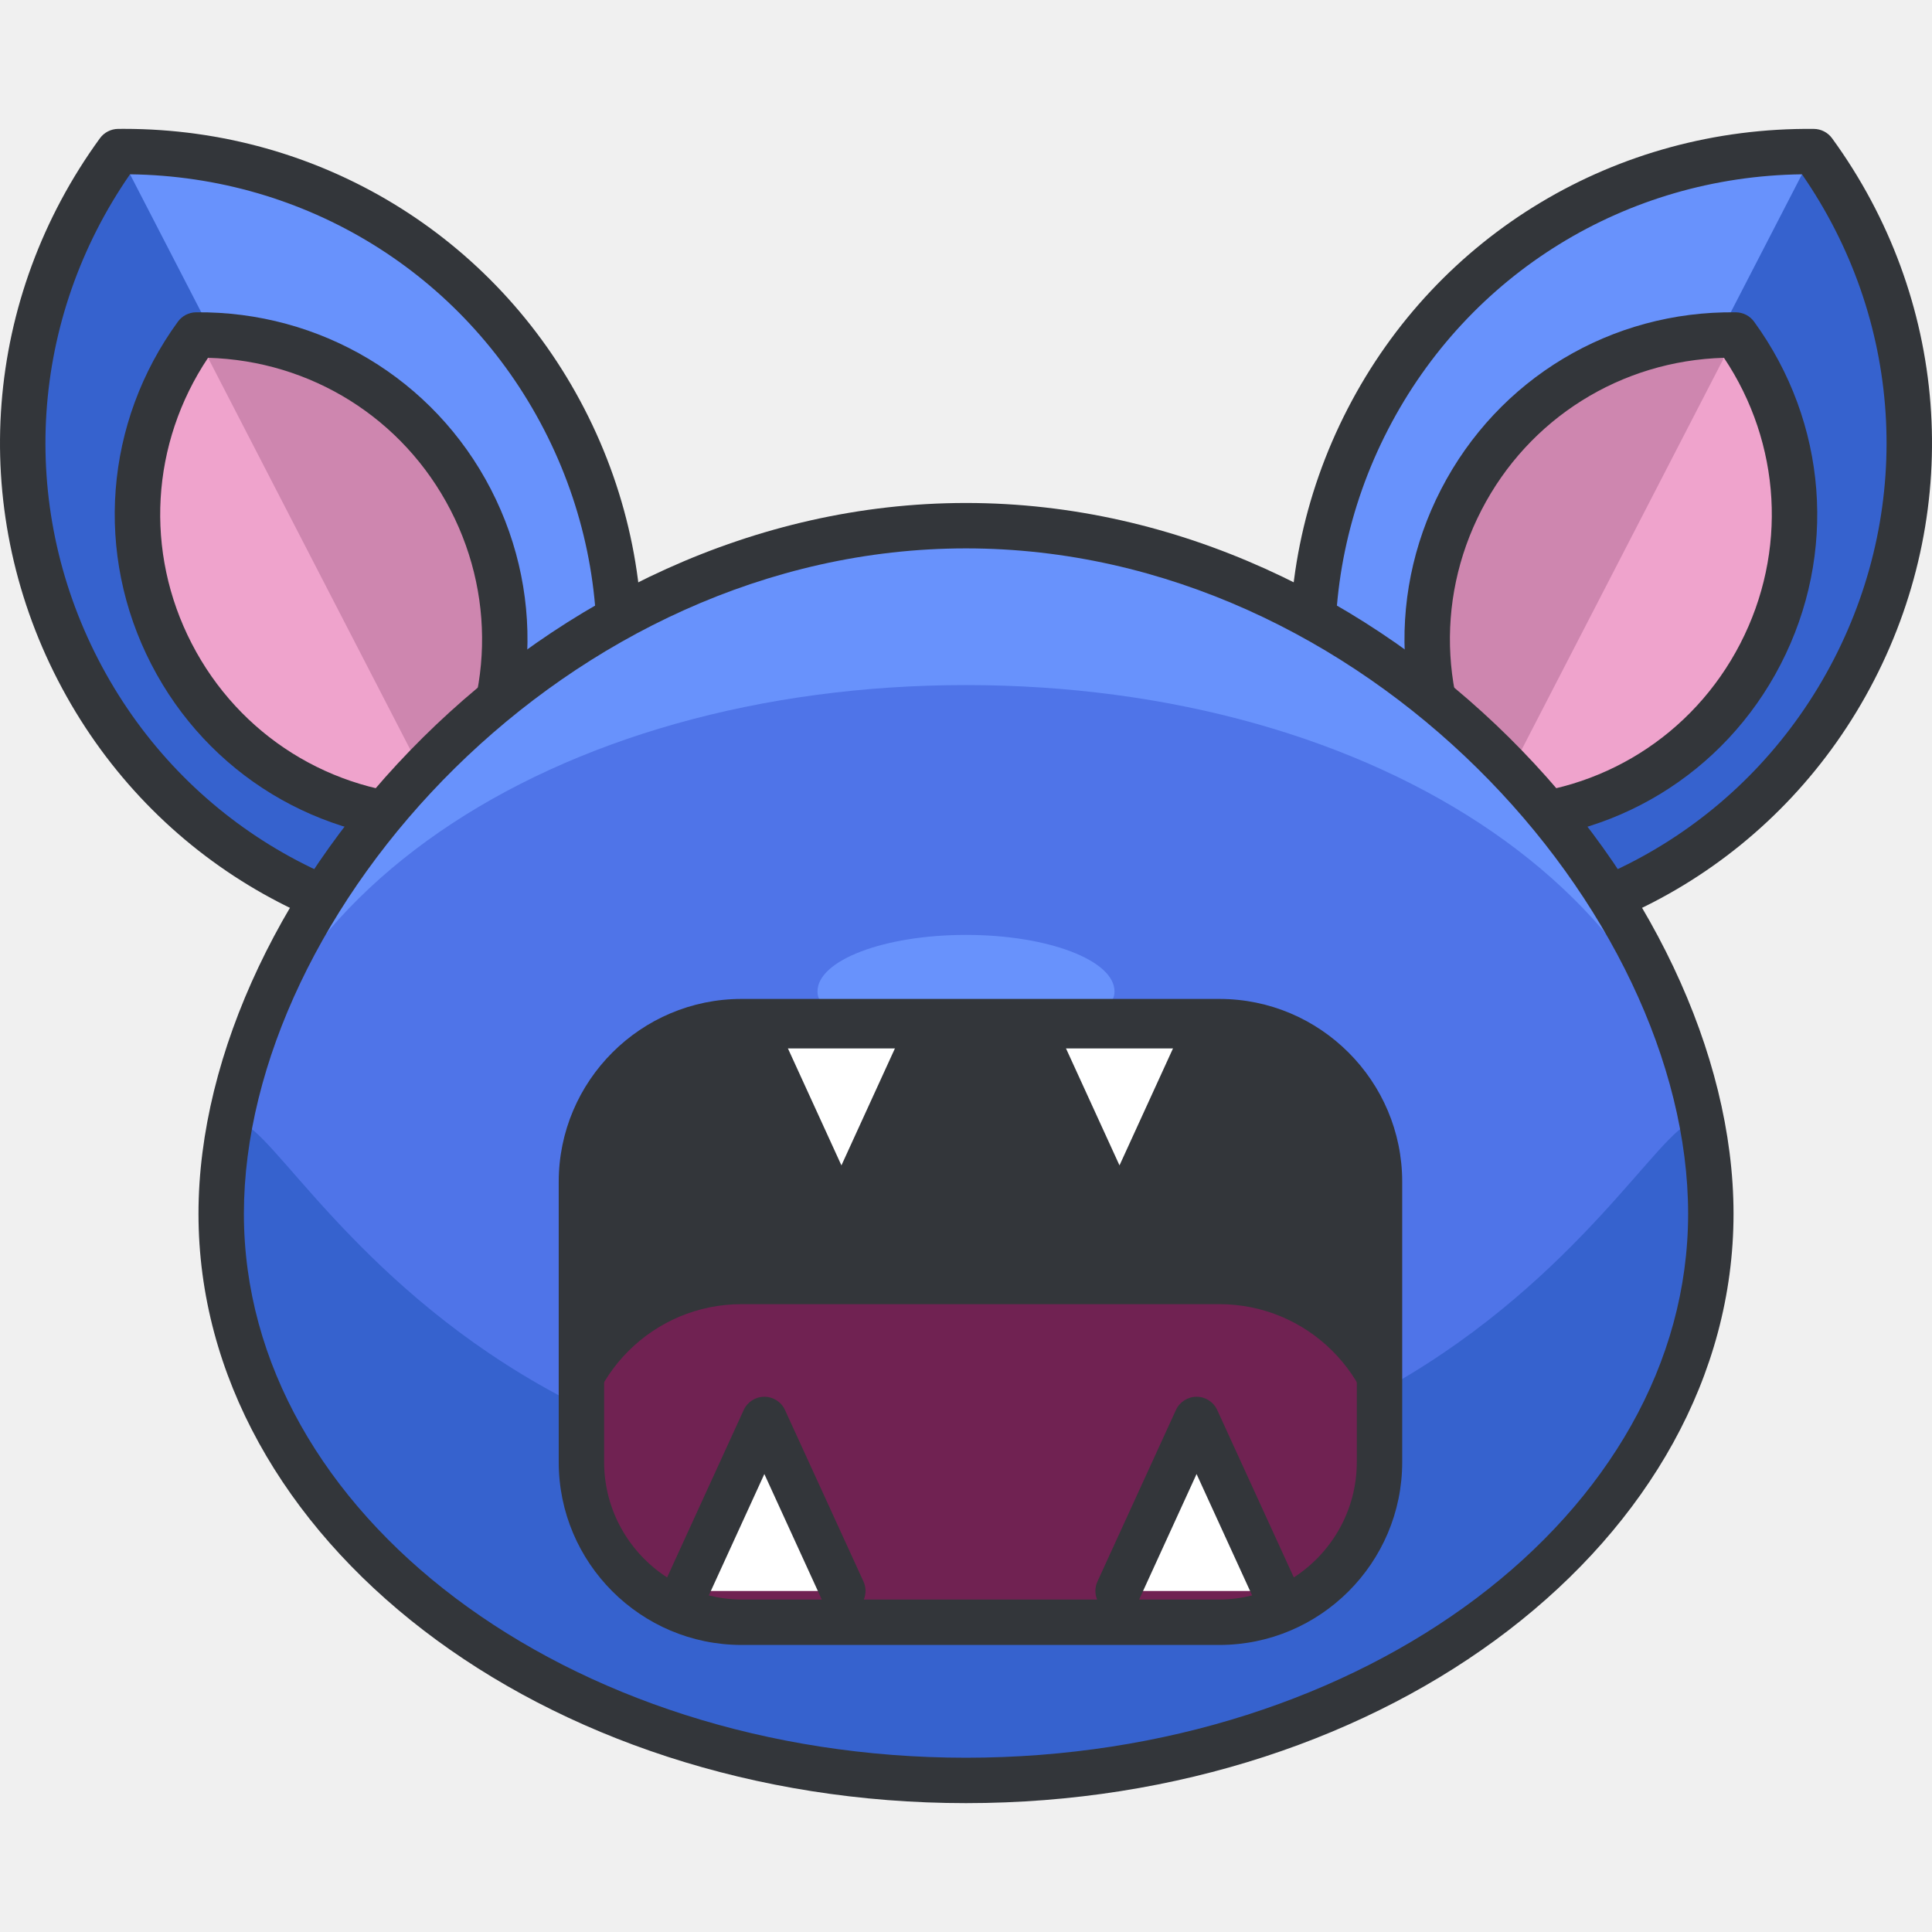
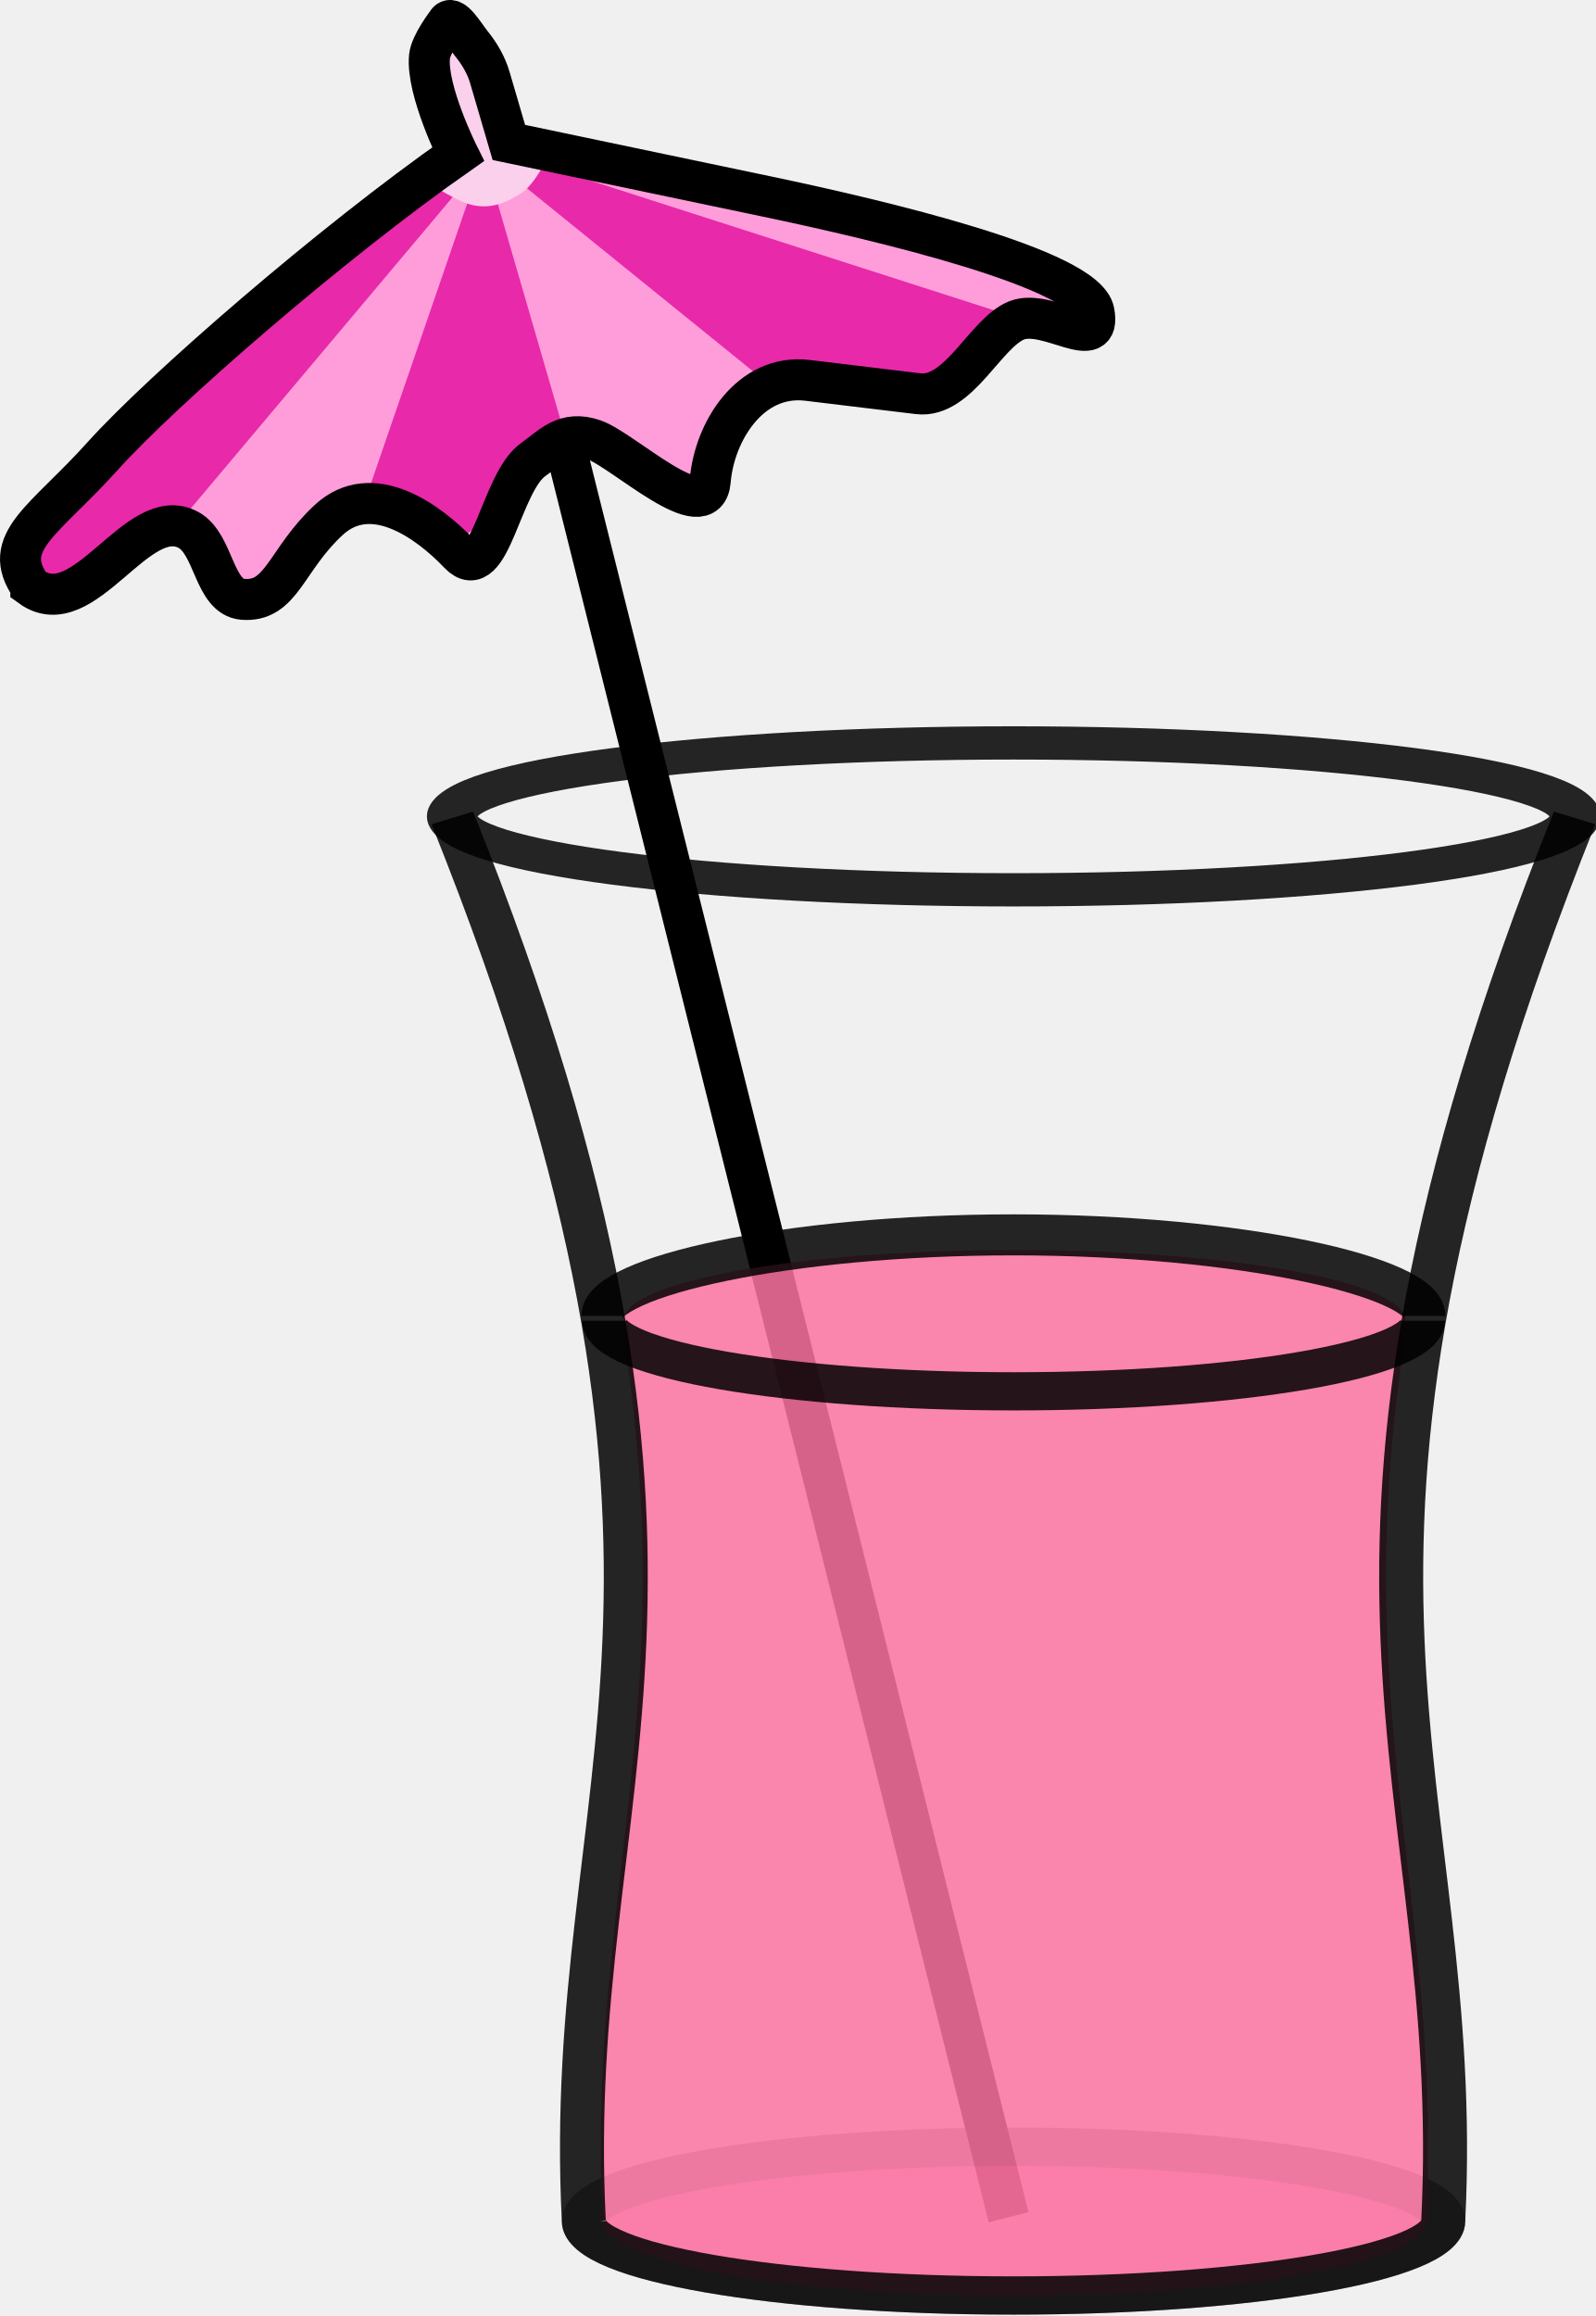
- <svg xmlns="http://www.w3.org/2000/svg" version="1.1" id="Layer_1" x="0px" y="0px" viewBox="0 0 127.645 127.645" style="enable-background:new 0 0 127.645 127.645;" xml:space="preserve">
-   <g>
-     <g>
-       <g>
-         <g>
-           <g>
-             <path style="fill:#3662CE;" d="M119.829,10.016c7.048,9.68,8.524,22.881,2.655,34.246       c-5.867,11.371-17.48,17.811-29.457,17.678c-7.047-9.684-8.523-22.881-2.654-34.25C96.24,16.323,107.852,9.881,119.829,10.016z       " />
-           </g>
-           <g>
-             <path style="fill:#6892FC;" d="M93.027,61.94c-7.047-9.684-8.523-22.881-2.654-34.25c5.867-11.367,17.479-17.809,29.456-17.674       " />
-           </g>
-           <g>
-             <path style="fill:#33363A;" d="M93.402,63.442c-0.131,0-0.261-0.001-0.392-0.002c-0.474-0.005-0.917-0.234-1.196-0.617       c-7.674-10.545-8.736-24.271-2.774-35.821c5.962-11.549,17.764-18.617,30.806-18.485c0.474,0.006,0.917,0.234,1.196,0.617       c7.676,10.543,8.739,24.268,2.775,35.817C117.917,56.383,106.289,63.442,93.402,63.442z M119.054,11.516       c-11.598,0.143-22.026,6.551-27.349,16.862c-5.323,10.312-4.507,22.525,2.096,32.062c11.6-0.145,22.029-6.555,27.35-16.865       C126.476,33.263,125.659,21.05,119.054,11.516z" />
-           </g>
-         </g>
-         <g>
-           <g>
-             <path style="fill:#EFA3CC;" d="M114.677,22.133c4.336,5.957,5.246,14.082,1.633,21.078       c-3.61,6.998-10.758,10.965-18.131,10.881c-4.336-5.959-5.246-14.084-1.633-21.08       C100.157,26.014,107.304,22.049,114.677,22.133z" />
-           </g>
-           <g>
-             <path style="fill:#CE86AF;" d="M98.179,54.092c-4.336-5.959-5.246-14.084-1.633-21.08c3.61-6.998,10.758-10.963,18.131-10.879" />
-           </g>
-           <g>
-             <path style="fill:#33363A;" d="M98.416,55.593c-0.085,0-0.169,0-0.254-0.001c-0.475-0.006-0.918-0.234-1.196-0.617       c-4.853-6.669-5.524-15.349-1.753-22.651c3.769-7.305,11.229-11.798,19.48-11.69c0.475,0.006,0.917,0.234,1.196,0.617       c4.853,6.668,5.524,15.346,1.753,22.649C113.913,51.13,106.562,55.593,98.416,55.593z M113.9,23.639       c-6.802,0.192-12.892,3.995-16.021,10.061c-3.132,6.063-2.704,13.23,1.077,18.887c6.802-0.192,12.891-3.996,16.021-10.063       C118.109,36.46,117.682,29.293,113.9,23.639z" />
-           </g>
-         </g>
-       </g>
-       <g>
-         <g>
-           <g>
-             <path style="fill:#3662CE;" d="M7.816,10.016c-7.047,9.68-8.524,22.881-2.655,34.246c5.867,11.371,17.48,17.811,29.458,17.678       c7.047-9.684,8.523-22.881,2.654-34.25C31.405,16.323,19.793,9.881,7.816,10.016z" />
-           </g>
-           <g>
-             <path style="fill:#6892FC;" d="M34.619,61.94c7.047-9.684,8.523-22.881,2.654-34.25C31.405,16.323,19.793,9.881,7.816,10.016" />
-           </g>
-           <g>
-             <path style="fill:#33363A;" d="M34.244,63.442c-12.888,0-24.517-7.058-30.416-18.492C-2.135,33.401-1.072,19.676,6.603,9.133       C6.882,8.75,7.326,8.522,7.799,8.516c0.132-0.001,0.266-0.002,0.397-0.002c12.883,0,24.508,7.056,30.409,18.487       c5.962,11.551,4.898,25.276-2.774,35.821c-0.279,0.383-0.723,0.612-1.196,0.617C34.504,63.441,34.374,63.442,34.244,63.442z        M8.59,11.516C1.987,21.05,1.169,33.263,6.494,43.574c5.32,10.312,15.751,16.721,27.351,16.866       c6.602-9.536,7.419-21.75,2.096-32.062C30.618,18.068,20.186,11.66,8.59,11.516z" />
-           </g>
-         </g>
-         <g>
-           <g>
-             <path style="fill:#EFA3CC;" d="M12.968,22.133C8.63,28.09,7.722,36.215,11.335,43.211c3.609,6.998,10.758,10.965,18.129,10.881       c4.338-5.959,5.246-14.084,1.635-21.08C27.488,26.014,20.34,22.049,12.968,22.133z" />
-           </g>
-           <g>
-             <path style="fill:#CE86AF;" d="M29.464,54.092c4.338-5.959,5.246-14.084,1.635-21.08c-3.611-6.998-10.759-10.963-18.131-10.879       " />
-           </g>
-           <g>
-             <path style="fill:#33363A;" d="M29.227,55.593c-8.146,0-15.495-4.463-19.225-11.694C6.23,36.595,6.902,27.916,11.755,21.25       c0.279-0.383,0.723-0.611,1.196-0.617c8.2-0.079,15.71,4.386,19.48,11.691c3.771,7.305,3.098,15.983-1.755,22.65       c-0.279,0.383-0.723,0.611-1.195,0.617C29.397,55.593,29.311,55.593,29.227,55.593z M13.746,23.639       c-3.782,5.653-4.21,12.819-1.077,18.884c3.129,6.067,9.218,9.871,16.019,10.063c3.782-5.654,4.21-12.821,1.079-18.886       C26.636,27.635,20.546,23.831,13.746,23.639z" />
-           </g>
-         </g>
+ <svg xmlns="http://www.w3.org/2000/svg" id="svg2" viewBox="0 0 303.87 441.04" version="1.1">
+   <g id="layer1" transform="translate(-65.053 -245.86)">
+     <g id="g3845">
+       <path id="path3801" stroke="#000" stroke-width="7.812" fill="none" d="m257.14 668.08-93.71-374.29" />
+       <path id="path2830" opacity=".85" d="m427.29 564.46c0 11.716-47.714 21.213-106.57 21.213-58.858 0-106.57-9.498-106.57-21.213s47.714-21.213 106.57-21.213c58.858 0 106.57 9.498 106.57 21.213z" transform="matrix(1.0033 0 0 .65936 -63.683 29.14)" stroke="#000" stroke-width="9.605" fill="none" />
+       <path id="path2830-1" opacity=".35" d="m427.29 564.46c0 11.716-47.714 21.213-106.57 21.213-58.858 0-106.57-9.498-106.57-21.213s47.714-21.213 106.57-21.213c58.858 0 106.57 9.498 106.57 21.213z" transform="matrix(.76803 0 0 .66794 11.77 291.8)" stroke="#000" stroke-width="10.908" fill="#fb72a1" />
+       <path id="path2830-1-4-2" opacity=".85" fill="#fb72a1" d="m336.74 668.82c0 7.825-35.132 14.169-78.47 14.169s-78.47-6.344-78.47-14.169m156.9 0.013c2.047-42.286-5.926-72.749-7.423-110.81-0.374-9.516-0.344-19.506 0.349-30.275 0.346-5.385 0.859-10.964 1.569-16.775 0.355-2.906 0.759-5.87 1.217-8.897 0.458-3.027-0.631 2.714 0.366-4.716 0-7.431-33.36-13.454-74.512-13.454s-74.512 6.024-74.512 13.454c1.037 7.295-0.122 1.69 0.335 4.717 0.458 3.027 0.862 5.991 1.217 8.897 0.71 5.812 1.222 11.391 1.569 16.775 0.693 10.769 0.723 20.76 0.349 30.275-1.497 38.063-9.471 68.526-7.423 110.81" />
+       <path id="path2830-1-4" opacity=".85" d="m459.85 164.41c-75.923 217.63-27.047 273.45-32.584 400.06 0.024 11.706-47.689 21.203-106.55 21.203-58.858 0-106.57-9.498-106.57-21.213l0.003 0.01c-5.558-126.61 43.318-182.42-32.605-400.06" transform="matrix(.76803 0 0 .66794 11.77 291.8)" stroke="#000" stroke-width="10.908" fill="none" />
+       <path id="path2830-1-0" opacity=".85" d="m179.69 496.45c0-7.42 35.087-15.434 78.37-15.434 43.282 0 78.37 8.015 78.37 15.434" stroke="#000" stroke-width="7.812" fill="none" />
+       <path id="path2830-1-4-9" opacity=".85" d="m427.29 564.46c0 11.716-47.714 21.213-106.57 21.213-58.858 0-106.57-9.498-106.57-21.213" transform="matrix(.73156 0 0 .63389 23.466 139.56)" stroke="#000" stroke-width="11.472" fill="none" />
+       <g id="g3835" transform="translate(-1.7003 2)">
+         <path id="path3821" fill="#e829a9" d="m100.5 344.36 59.312-71.062-25.812 16.062-30.5 21.5l-28.425 29.36-3.075 17.64 28.5-13.5z" />
+         <path id="path3823" fill="#ff9ddb" d="m159.31 273.86-59.312 70.5 14 15 22.5-20.5 22.812-65z" />
+         <path id="path3825" d="m135.88 340.36 23.125-67.25 16 55.5-21.5 19-17.5-7.75-0.125 0.5z" fill="#e829a9" />
+         <path id="path3827" fill="#ff9ddb" d="m175.12 329.36-16.375-56.375 54.75 43.5-13.936 21.385-24.439-8.51z" />
+         <path id="path3833" d="m171.41 275.3 81.671 32.527 20.329-5.48-10.783-7.601s-40.482-12.021-42.25-12.198c-1.768-0.177-39.244-8.309-39.244-8.309l-9.723 1.061z" fill="#ff9ddb" />
+         <path id="path3829" fill="#e829a9" d="m159.25 273.36 54.375 44 30.371 1.725 13.743-15.595-96.49-31.005-2 0.875z" />
+         <path id="path3831" fill="#fad0ec" d="m148.6 278.83s4.748 3.091 7.425 3.889c3.805 1.135 6.925-0.075 10.076-2.121 2.454-1.593 4.95-6.718 4.95-6.718l-9.546-8.309-8.485-18.915-3.889 3.712 3.182 24.572-3.712 3.889z" />
+         <path id="path3803" stroke="#000" stroke-width="7.812" fill="none" d="m72.629 355.58c10.143 7.358 20.275-16.095 30.019-10.802 4.918 2.672 4.786 12.766 10.366 13.211 7.397 0.591 8.14-7.526 16.347-15.113 8.207-7.587 18.951 0.216 24.854 6.417 5.904 6.201 7.878-13.595 14.126-17.944 3.322-2.313 5.96-5.703 11.556-3.731 5.596 1.972 21.37 17.028 22.125 7.796 0.755-9.231 7.513-20.451 18.539-19.12l21.051 2.541c7.743 0.935 12.847-11.632 18.772-13.966 5.925-2.334 16.262 6.554 14.721-1.64-1.541-8.194-40.744-17.428-62.267-21.939l-49.172-10.306-3.629-12.398c-0.683-2.334-1.967-4.513-3.499-6.402-1.284-1.583-3.706-5.787-4.646-3.978 0 0-3.105 4.027-3.339 6.431-0.626 6.429 5.444 18.597 5.444 18.597-24.161 16.899-56.441 44.972-67.656 57.437s-19.679 16.39-13.712 24.908z" />
      </g>
    </g>
-     <g>
-       <g>
-         <g>
-           <g>
-             <g>
-               <g>
-                 <path style="fill:#6892FC;" d="M113.032,80.19c0,20.676-22.032,37.441-49.209,37.441c-27.178,0-49.209-16.766-49.209-37.441         c0-20.68,22.031-45.459,49.209-45.459C91,34.731,113.032,59.51,113.032,80.19z" />
-               </g>
-               <g>
-                 <path style="fill:#4F74E8;" d="M113.032,80.19c0,20.676-22.032,37.441-49.209,37.441c-27.178,0-49.209-16.766-49.209-37.441         c0-20.68,22.031-34.928,49.209-34.928C91,45.262,113.032,59.51,113.032,80.19z" />
-               </g>
-               <g>
-                 <path style="fill:#3662CE;" d="M113.032,80.19c0,20.676-22.032,37.441-49.209,37.441c-27.178,0-49.209-16.766-49.209-37.441         c0-20.682,6.261,18.34,49.209,18.34S113.032,59.508,113.032,80.19z" />
-               </g>
-               <g>
-                 <path style="fill:#33363A;" d="M63.823,119.131c-27.961,0-50.709-17.469-50.709-38.941c0-21.27,22.619-46.959,50.709-46.959         s50.709,25.689,50.709,46.959C114.532,101.662,91.784,119.131,63.823,119.131z M63.823,36.231         c-26.428,0-47.709,24.048-47.709,43.959c0,19.818,21.402,35.941,47.709,35.941s47.709-16.123,47.709-35.941         C111.532,60.279,90.25,36.231,63.823,36.231z" />
-               </g>
-             </g>
-           </g>
-         </g>
-       </g>
-       <g>
-         <path style="fill:#6892FC;" d="M73.634,65.508c0,2.067-4.393,0.906-9.811,0.906s-9.812,1.16-9.812-0.906     c0-2.064,4.393-3.74,9.812-3.74S73.634,63.444,73.634,65.508z" />
-       </g>
-     </g>
-     <g>
-       <path style="fill:#33363A;" d="M91.142,96.598c0,5.844-4.738,10.582-10.582,10.582H48.996c-5.844,0-10.582-4.738-10.582-10.582    V78.08c0-5.844,4.738-10.582,10.582-10.582H80.56c5.844,0,10.582,4.738,10.582,10.582V96.598z" />
-     </g>
-     <g>
-       <path style="fill:#702252;" d="M48.996,86.164c-5.818,0-10.537,4.699-10.578,10.508c0.041,5.809,4.76,10.508,10.578,10.508H80.56    c5.818,0,10.537-4.699,10.578-10.508c-0.041-5.809-4.76-10.508-10.578-10.508H48.996z" />
-     </g>
-     <g>
-       <polyline style="fill:#FFFFFF;" points="60.777,69.268 55.592,80.602 50.408,69.268   " />
-     </g>
-     <g>
-       <polyline style="fill:#FFFFFF;" points="79.148,69.268 73.963,80.602 68.779,69.268   " />
-     </g>
-     <g>
-       <polyline style="fill:#FFFFFF;" points="73.871,105.116 79.056,93.782 84.242,105.116   " />
-     </g>
-     <g>
-       <polyline style="fill:#FFFFFF;" points="45.314,105.116 50.5,93.782 55.685,105.116   " />
-     </g>
-     <path style="fill:#33363A;" d="M80.56,65.998H48.996c-6.662,0-12.082,5.42-12.082,12.082v18.518c0,6.662,5.42,12.082,12.082,12.082   H80.56c6.662,0,12.082-5.42,12.082-12.082V78.08C92.642,71.418,87.222,65.998,80.56,65.998z M77.622,68.998l-3.658,7.998   l-3.658-7.998H77.622z M59.25,68.998l-3.658,7.998l-3.658-7.998H59.25z M48.996,105.68c-0.748,0-1.47-0.101-2.166-0.272l3.67-8.021   l3.794,8.293H48.996z M80.56,105.68h-5.298l3.794-8.293l3.67,8.021C82.03,105.579,81.308,105.68,80.56,105.68z M89.642,96.598   c0,3.194-1.661,6.002-4.161,7.622L80.42,93.158c-0.244-0.534-0.777-0.876-1.364-0.876s-1.12,0.342-1.364,0.876l-5.186,11.334   c-0.179,0.391-0.172,0.819-0.021,1.188H57.071c0.151-0.37,0.158-0.797-0.021-1.188l-5.186-11.334   c-0.244-0.534-0.777-0.876-1.364-0.876s-1.12,0.342-1.364,0.876l-5.061,11.062c-2.5-1.62-4.161-4.428-4.161-7.622V78.08   c0-4.987,4.041-9.045,9.02-9.079c-0.053,0.291-0.022,0.601,0.11,0.89l5.185,11.334c0.244,0.533,0.777,0.876,1.364,0.876   s1.12-0.343,1.364-0.876l5.185-11.334c0.133-0.291,0.163-0.601,0.109-0.894h5.055c-0.054,0.292-0.024,0.603,0.109,0.894   l5.185,11.334c0.244,0.533,0.777,0.876,1.364,0.876s1.12-0.343,1.364-0.876l5.185-11.334c0.133-0.29,0.163-0.599,0.11-0.89   c4.979,0.034,9.02,4.092,9.02,9.079V96.598z" />
  </g>
-   <g>
- </g>
-   <g>
- </g>
-   <g>
- </g>
-   <g>
- </g>
-   <g>
- </g>
-   <g>
- </g>
-   <g>
- </g>
-   <g>
- </g>
-   <g>
- </g>
-   <g>
- </g>
-   <g>
- </g>
-   <g>
- </g>
-   <g>
- </g>
-   <g>
- </g>
-   <g>
- </g>
</svg>
